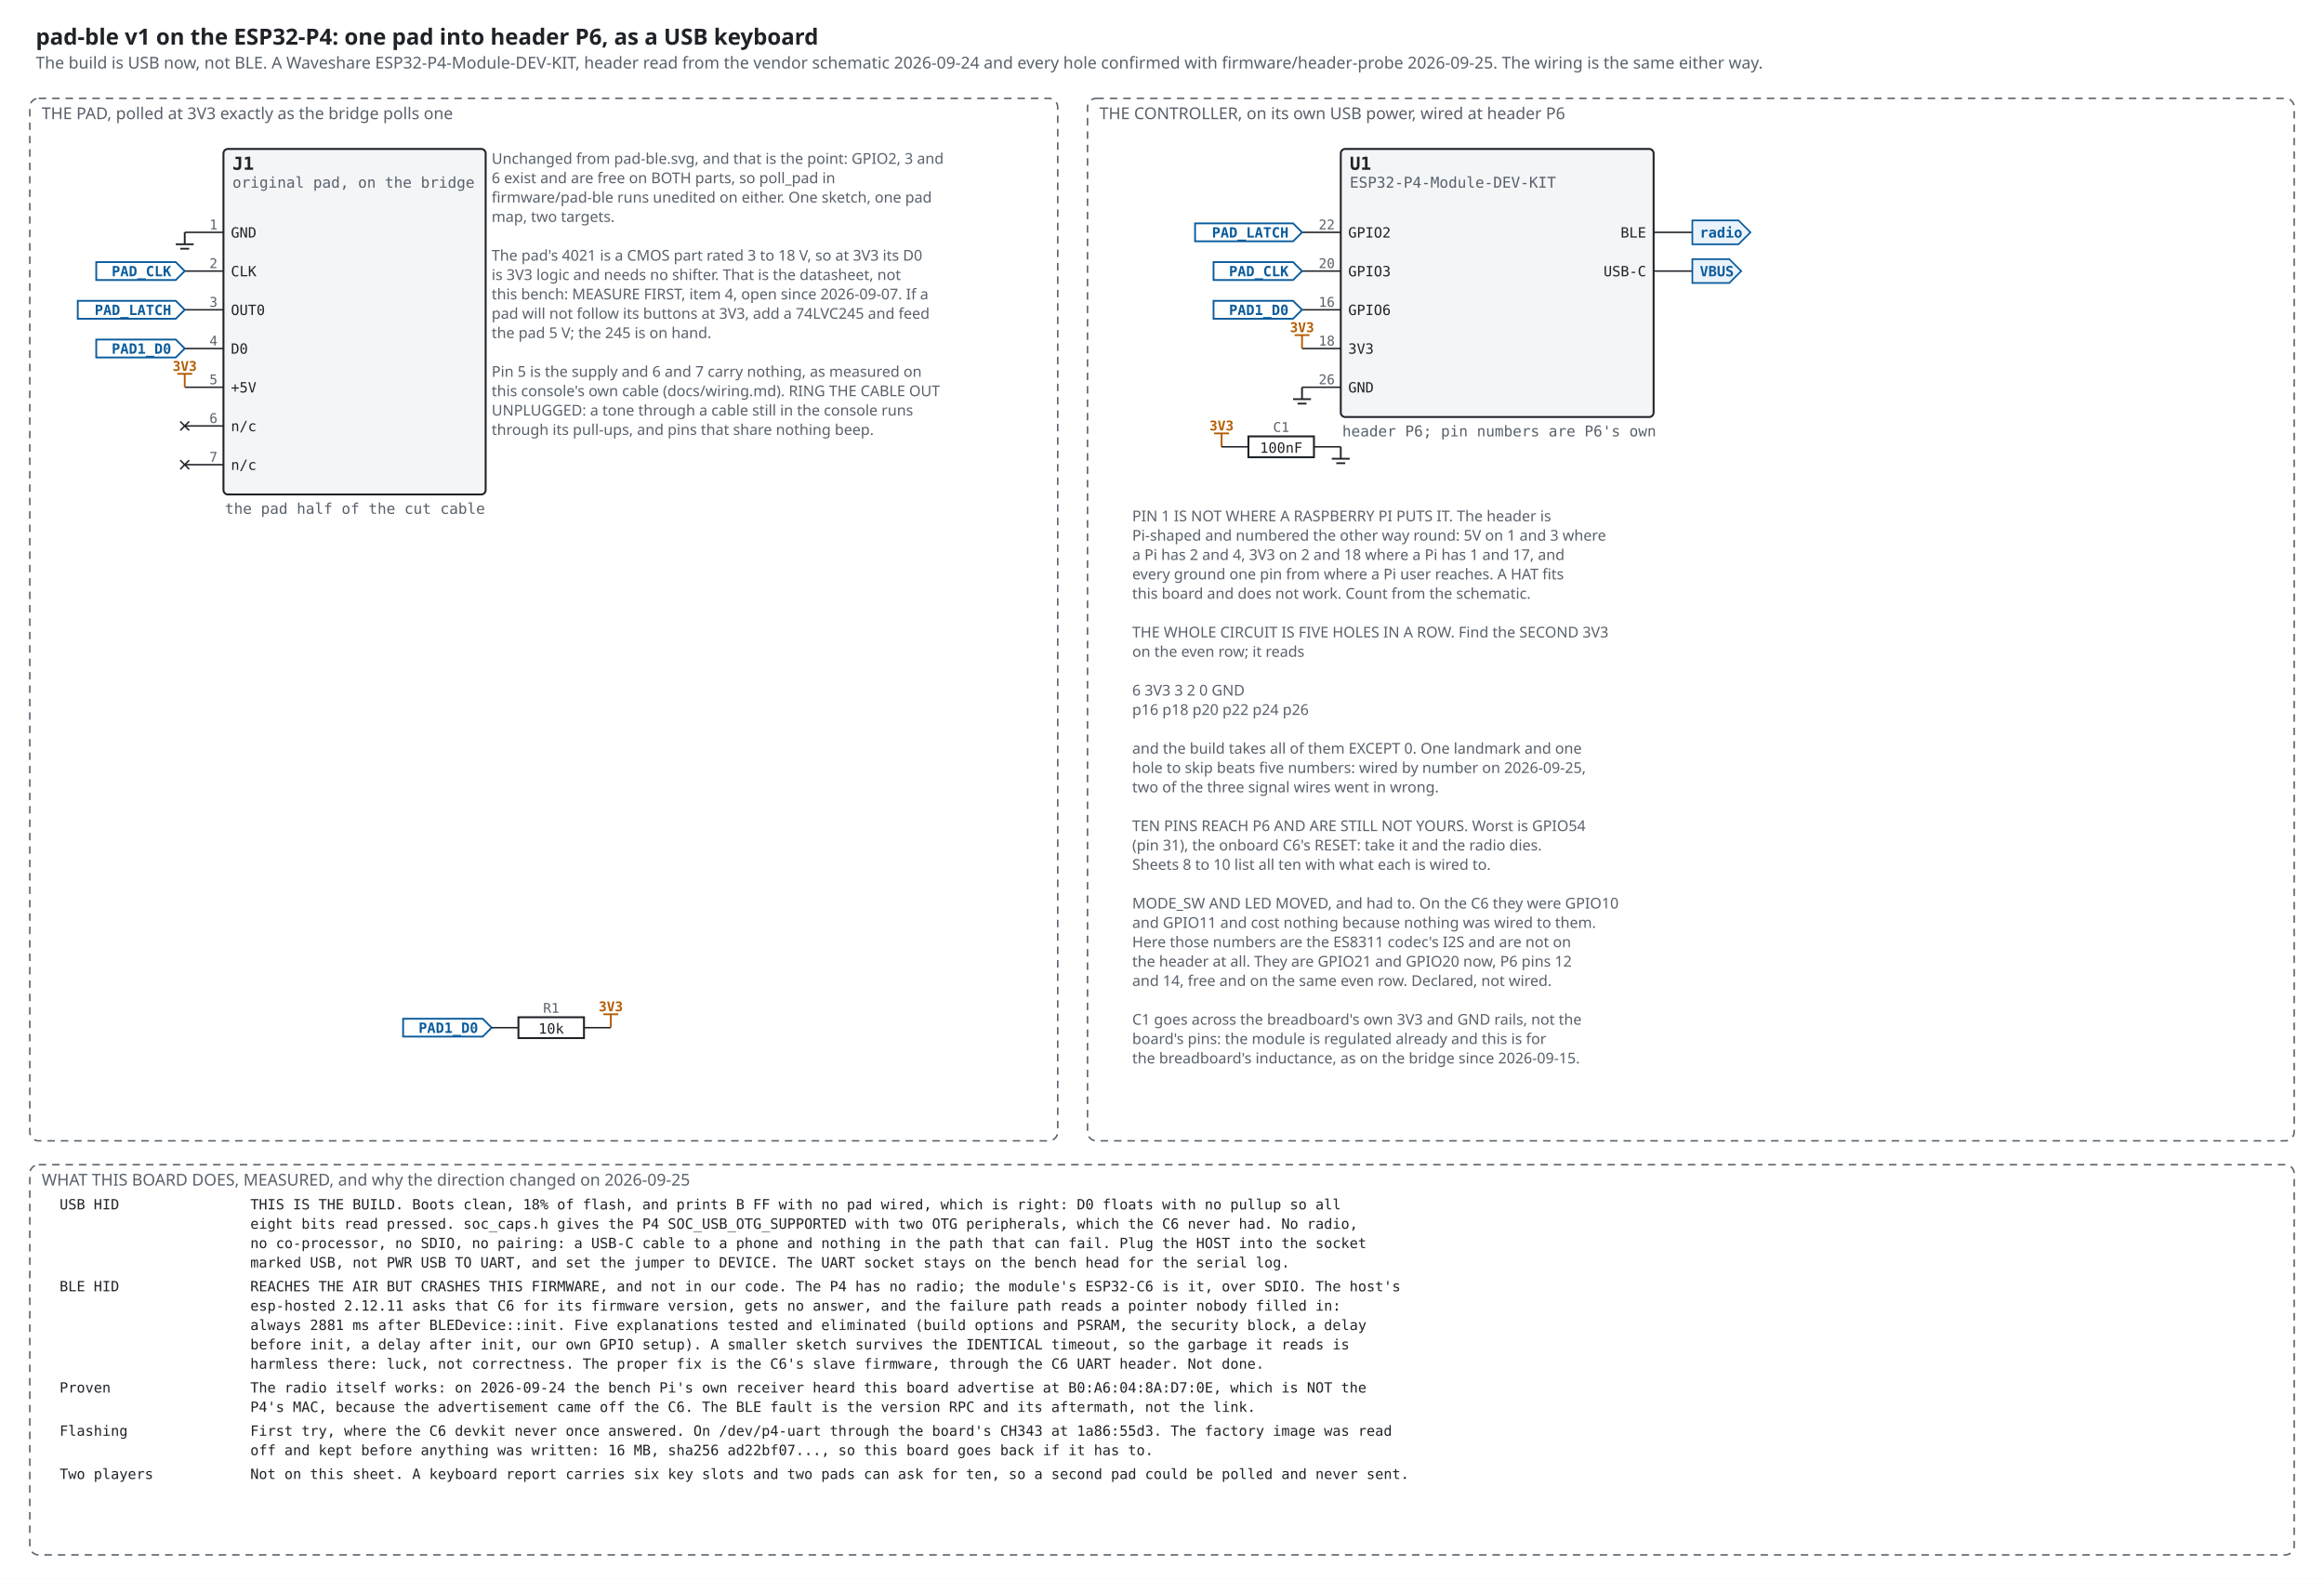
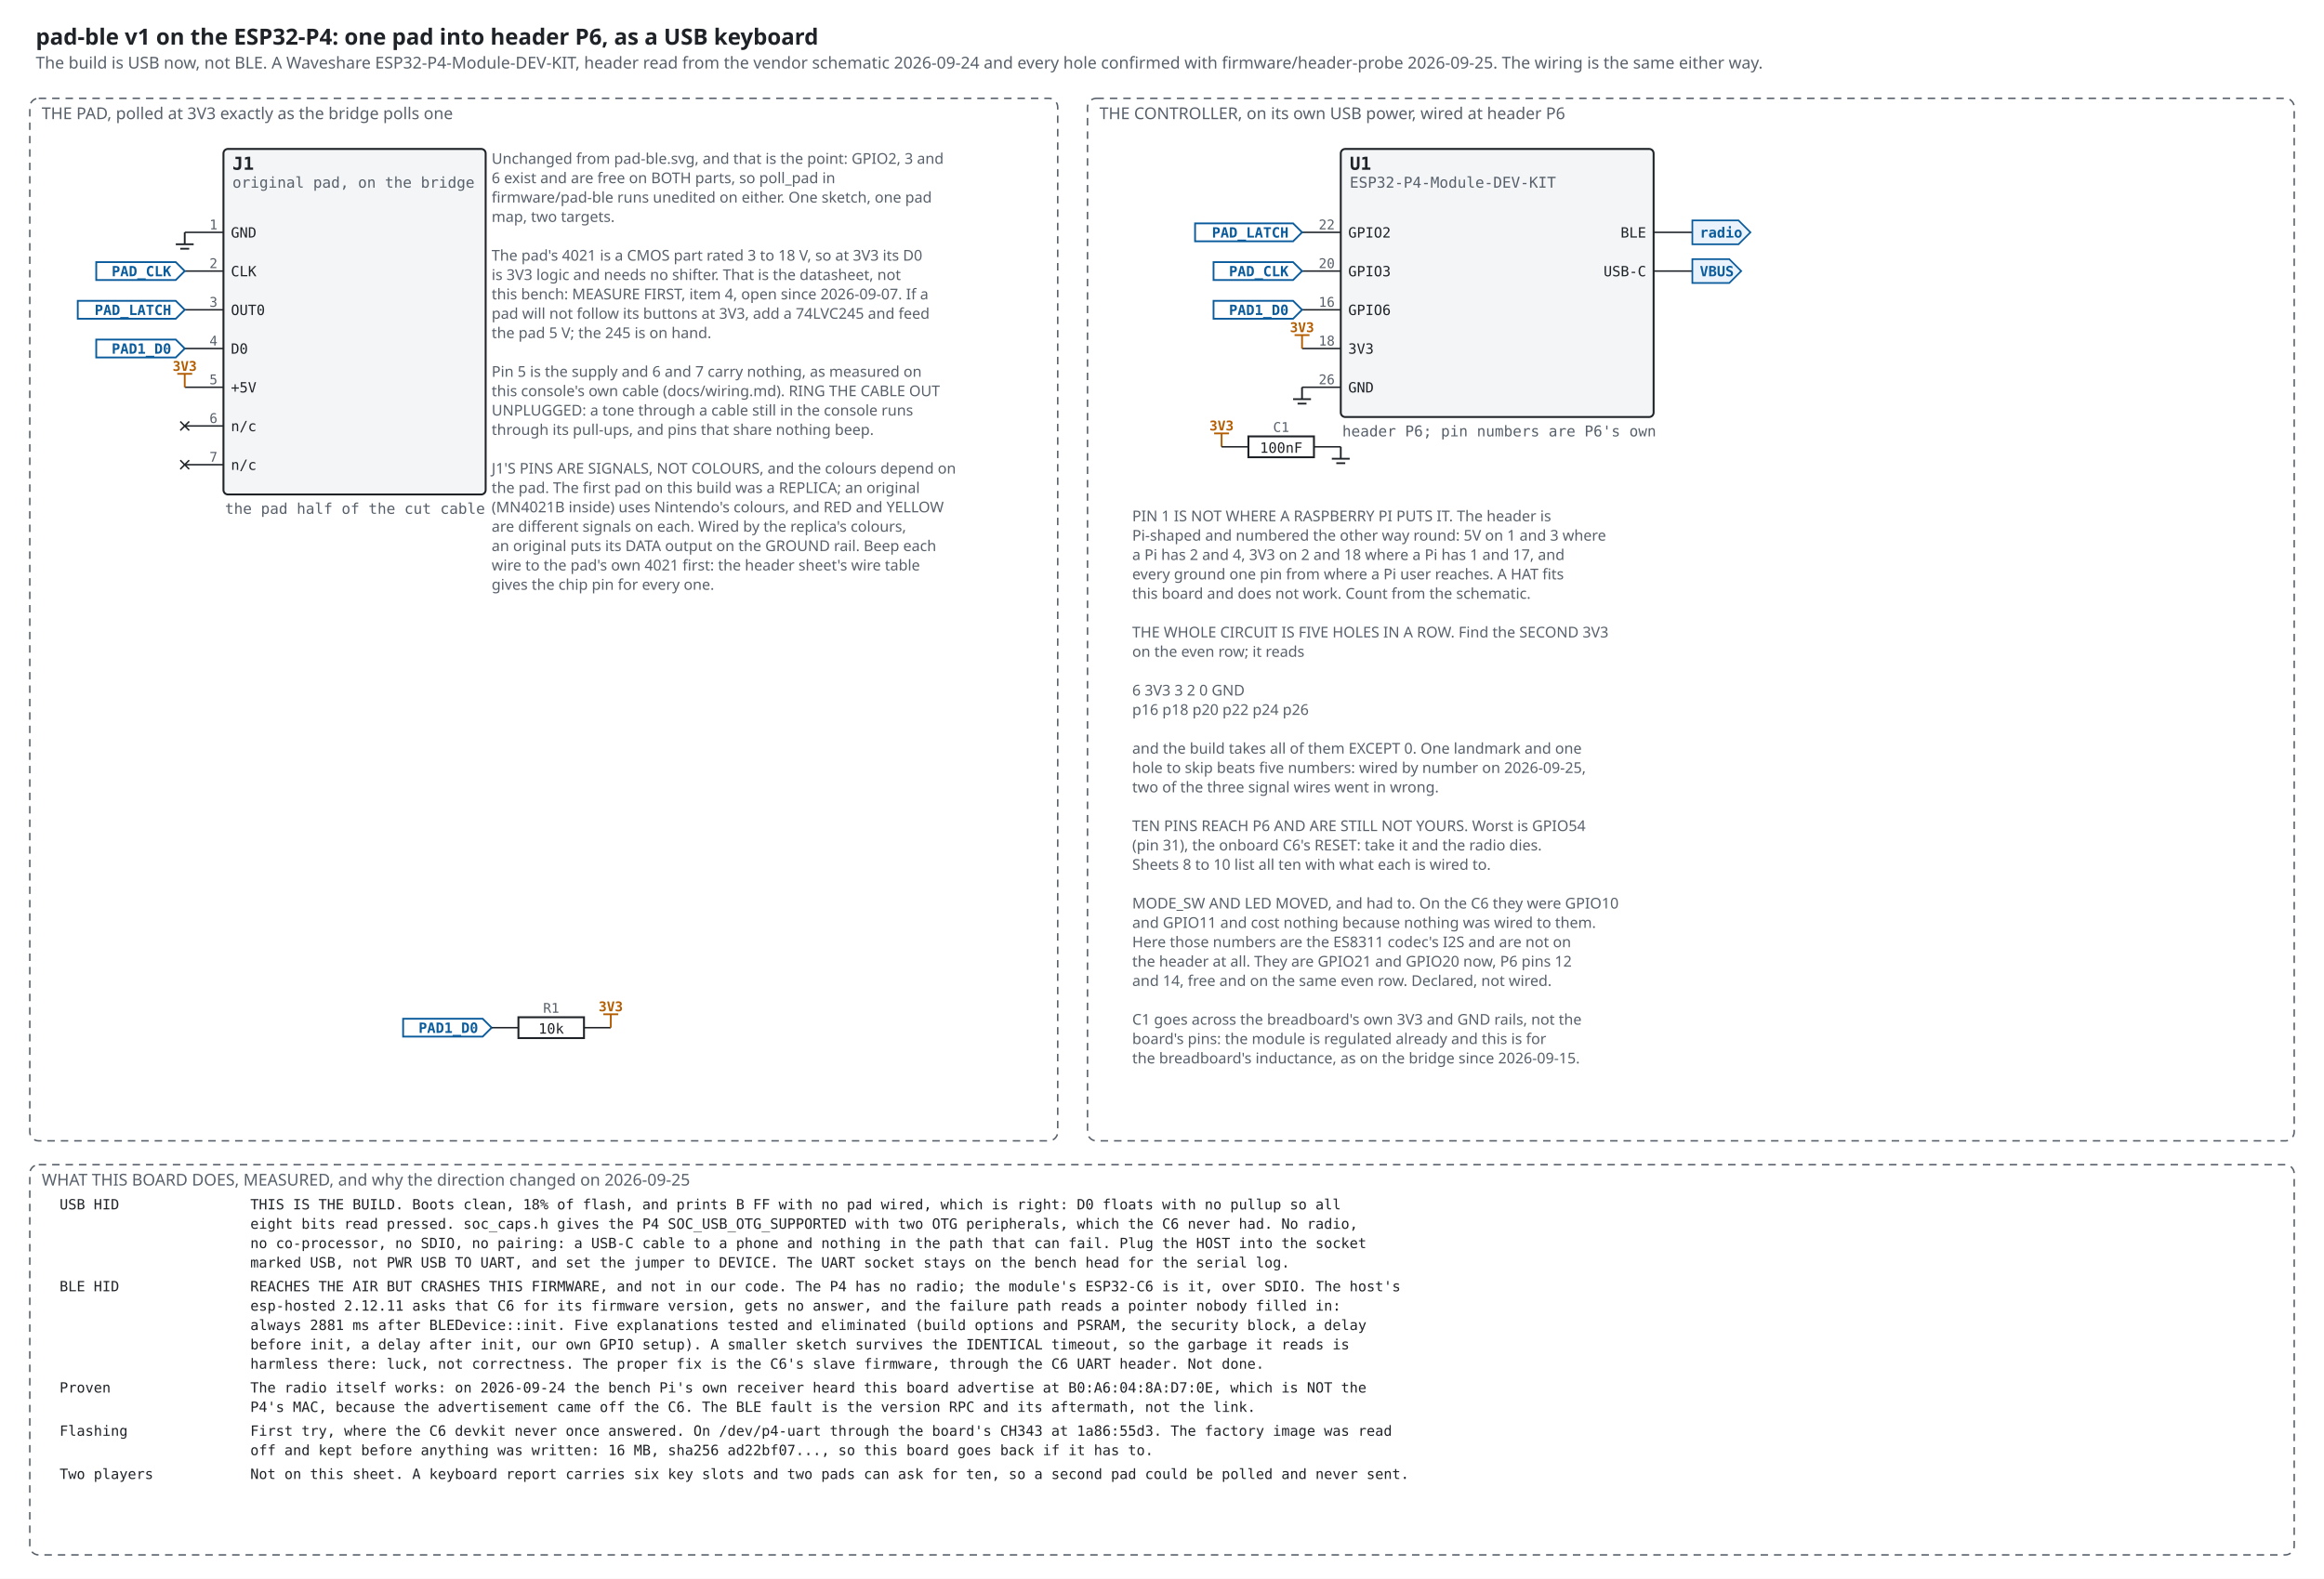
<svg xmlns="http://www.w3.org/2000/svg" viewBox="0 0 1560 1060" width="1560" height="1060" role="img" aria-label="pad-ble v1 on the ESP32-P4: one pad into header P6, as a USB keyboard">
  <style>
    text { font-family: ui-monospace, "SF Mono", Menlo, Consolas, monospace; fill: #1f2328; }
    .title { font-size: 15px; font-weight: 700; font-family: ui-sans-serif, system-ui, sans-serif; }
    .sub { font-size: 11px; fill: #57606a; font-family: ui-sans-serif, system-ui, sans-serif; }
    .ref { font-size: 12px; font-weight: 700; }
    .part { font-size: 10px; fill: #57606a; }
    .pin { font-size: 9.5px; }
    .pinno { font-size: 9px; fill: #57606a; }
    .linkflag { fill: #fdf3e3; stroke: #a35c00; stroke-width: 1.1; }
    .linkno { font-size: 9px; fill: #a35c00; font-weight: 700; }
    .net { font-size: 9.5px; fill: #0a5b9c; font-weight: 600; }
    .rail5 { font-size: 9px; fill: #b3261e; font-weight: 700; }
    .rail3 { font-size: 9px; fill: #b35c00; font-weight: 700; }
    .gnd { font-size: 9px; fill: #1f2328; font-weight: 700; }
    .note { font-size: 10px; fill: #57606a; font-family: ui-sans-serif, system-ui, sans-serif; }
    .box { fill: #ffffff; stroke: #1f2328; stroke-width: 1.3; }
    .offsheet { fill: #eaf3fb; stroke: #0a5b9c; stroke-width: 1.1; }
    .conn { fill: #f3f5f7; stroke: #1f2328; stroke-width: 1.3; }
    .zone { fill: none; stroke: #57606a; stroke-dasharray: 5 4; stroke-width: 1; }
    .lead { stroke: #1f2328; stroke-width: 1; }
    .wire { stroke: #0a5b9c; stroke-width: 1.2; fill: none; }
    .w5 { stroke: #b3261e; stroke-width: 1.2; fill: none; }
    .w3 { stroke: #b35c00; stroke-width: 1.2; fill: none; }
    .wg { stroke: #1f2328; stroke-width: 1.2; fill: none; }
    .lane { stroke: #1f2328; stroke-width: 1.4; fill: none; }
    .lanelbl { font-size: 11px; font-weight: 700; }
    .win { fill: #b3261e; fill-opacity: 0.10; stroke: none; }
    .safe { fill: #1a7f37; fill-opacity: 0.12; stroke: none; }
    .mark { stroke: #0a5b9c; stroke-width: 1.2; stroke-dasharray: 3 3; }
    .auth { font-size: 9px; fill: #b3261e; font-family: ui-sans-serif, system-ui, sans-serif; font-style: italic; }
  </style>
  <rect x="0" y="0" width="1560" height="1060" fill="#ffffff" />
  <g class="sheet-heading" data-height="60">
    <text class="title" x="24" y="30">pad-ble v1 on the ESP32-P4: one pad into header P6, as a USB keyboard</text>
    <text class="sub" x="24" y="46">The build is USB now, not BLE. A Waveshare ESP32-P4-Module-DEV-KIT, header read from the vendor schematic 2026-09-24 and every hole confirmed with firmware/header-probe 2026-09-25. The wiring is the same either way.</text>
  </g>
  <rect class="zone" x="20" y="66" width="690" height="700" rx="6" />
  <text class="sub" x="28" y="80" text-anchor="start">THE PAD, polled at 3V3 exactly as the bridge polls one</text>
  <rect class="conn" x="150" y="100" width="176.0" height="232" rx="3" />
  <text class="ref" x="156" y="114" text-anchor="start">J1</text>
  <text class="part" x="156" y="126" text-anchor="start">original pad, on the bridge</text>
  <text class="part" x="151" y="345" text-anchor="start">the pad half of the cut cable</text>
  <line class="lead" x1="124" y1="156" x2="150" y2="156" />
  <text class="pin" x="155" y="159.5" text-anchor="start">GND</text>
  <text class="pinno" x="146" y="154" text-anchor="end">1</text>
  <line class="wg" x1="124" y1="156" x2="124" y2="164" />
  <line class="wg" x1="118" y1="164" x2="130" y2="164" />
  <line class="wg" x1="121" y1="167" x2="127" y2="167" />
  <line class="lead" x1="124" y1="182" x2="150" y2="182" />
  <text class="pin" x="155" y="185.5" text-anchor="start">CLK</text>
  <text class="pinno" x="146" y="180" text-anchor="end">2</text>
  <path class="wire" d="M124,182 l-6,-6 h-53.4 v12 h53.4 z" />
  <text class="net" x="115" y="185.5" text-anchor="end">PAD_CLK</text>
  <line class="lead" x1="124" y1="208" x2="150" y2="208" />
  <text class="pin" x="155" y="211.5" text-anchor="start">OUT0</text>
  <text class="pinno" x="146" y="206" text-anchor="end">3</text>
  <path class="wire" d="M124,208 l-6,-6 h-65.8 v12 h65.8 z" />
  <text class="net" x="115" y="211.5" text-anchor="end">PAD_LATCH</text>
  <line class="lead" x1="124" y1="234" x2="150" y2="234" />
  <text class="pin" x="155" y="237.5" text-anchor="start">D0</text>
  <text class="pinno" x="146" y="232" text-anchor="end">4</text>
  <path class="wire" d="M124,234 l-6,-6 h-53.4 v12 h53.4 z" />
  <text class="net" x="115" y="237.5" text-anchor="end">PAD1_D0</text>
  <line class="lead" x1="124" y1="260" x2="150" y2="260" />
  <text class="pin" x="155" y="263.5" text-anchor="start">+5V</text>
  <text class="pinno" x="146" y="258" text-anchor="end">5</text>
  <line class="w3" x1="124" y1="260" x2="124" y2="251" />
  <line class="w3" x1="119" y1="251" x2="129" y2="251" />
  <text class="rail3" x="124" y="249" text-anchor="middle">3V3</text>
  <line class="lead" x1="124" y1="286" x2="150" y2="286" />
  <text class="pin" x="155" y="289.5" text-anchor="start">n/c</text>
  <text class="pinno" x="146" y="284" text-anchor="end">6</text>
  <line class="lead" x1="121" y1="283" x2="127" y2="289" />
  <line class="lead" x1="121" y1="289" x2="127" y2="283" />
  <line class="lead" x1="124" y1="312" x2="150" y2="312" />
  <text class="pin" x="155" y="315.5" text-anchor="start">n/c</text>
  <text class="pinno" x="146" y="310" text-anchor="end">7</text>
  <line class="lead" x1="121" y1="309" x2="127" y2="315" />
  <line class="lead" x1="121" y1="315" x2="127" y2="309" />
  <text class="note" x="330" y="110" text-anchor="start">Unchanged from pad-ble.svg, and that is the point: GPIO2, 3 and</text>
  <text class="note" x="330" y="123" text-anchor="start">6 exist and are free on BOTH parts, so poll_pad in</text>
  <text class="note" x="330" y="136" text-anchor="start">firmware/pad-ble runs unedited on either. One sketch, one pad</text>
  <text class="note" x="330" y="149" text-anchor="start">map, two targets.</text>
  <text class="note" x="330" y="162" text-anchor="start" />
  <text class="note" x="330" y="175" text-anchor="start">The pad's 4021 is a CMOS part rated 3 to 18 V, so at 3V3 its D0</text>
  <text class="note" x="330" y="188" text-anchor="start">is 3V3 logic and needs no shifter. That is the datasheet, not</text>
  <text class="note" x="330" y="201" text-anchor="start">this bench: MEASURE FIRST, item 4, open since 2026-09-07. If a</text>
  <text class="note" x="330" y="214" text-anchor="start">pad will not follow its buttons at 3V3, add a 74LVC245 and feed</text>
  <text class="note" x="330" y="227" text-anchor="start">the pad 5 V; the 245 is on hand.</text>
  <text class="note" x="330" y="240" text-anchor="start" />
  <text class="note" x="330" y="253" text-anchor="start">Pin 5 is the supply and 6 and 7 carry nothing, as measured on</text>
  <text class="note" x="330" y="266" text-anchor="start">this console's own cable (docs/wiring.md). RING THE CABLE OUT</text>
  <text class="note" x="330" y="279" text-anchor="start">UNPLUGGED: a tone through a cable still in the console runs</text>
  <text class="note" x="330" y="292" text-anchor="start">through its pull-ups, and pins that share nothing beep.</text>
+   <text class="note" x="330" y="305" text-anchor="start" />
+   <text class="note" x="330" y="318" text-anchor="start">J1'S PINS ARE SIGNALS, NOT COLOURS, and the colours depend on</text>
+   <text class="note" x="330" y="331" text-anchor="start">the pad. The first pad on this build was a REPLICA; an original</text>
+   <text class="note" x="330" y="344" text-anchor="start">(MN4021B inside) uses Nintendo's colours, and RED and YELLOW</text>
+   <text class="note" x="330" y="357" text-anchor="start">are different signals on each. Wired by the replica's colours,</text>
+   <text class="note" x="330" y="370" text-anchor="start">an original puts its DATA output on the GROUND rail. Beep each</text>
+   <text class="note" x="330" y="383" text-anchor="start">wire to the pad's own 4021 first: the header sheet's wire table</text>
+   <text class="note" x="330" y="396" text-anchor="start">gives the chip pin for every one.</text>
  <path class="wire" d="M330,690 l-6,-6 h-53.4 v12 h53.4 z" />
  <text class="net" x="321" y="693.5" text-anchor="end">PAD1_D0</text>
  <line class="lead" x1="330" y1="690" x2="348" y2="690" />
  <rect class="box" x="348" y="683" width="44" height="14" />
  <line class="lead" x1="392" y1="690" x2="410" y2="690" />
  <text class="pinno" x="370" y="680" text-anchor="middle">R1</text>
  <text class="pin" x="370" y="694" text-anchor="middle">10k</text>
  <line class="w3" x1="410" y1="690" x2="410" y2="681" />
  <line class="w3" x1="405" y1="681" x2="415" y2="681" />
  <text class="rail3" x="410" y="679" text-anchor="middle">3V3</text>
  <rect class="zone" x="730" y="66" width="810" height="700" rx="6" />
  <text class="sub" x="738" y="80" text-anchor="start">THE CONTROLLER, on its own USB power, wired at header P6</text>
  <rect class="conn" x="900" y="100" width="210" height="180" rx="3" />
  <text class="ref" x="906" y="114" text-anchor="start">U1</text>
  <text class="part" x="906" y="126" text-anchor="start">ESP32-P4-Module-DEV-KIT</text>
  <text class="part" x="901" y="293" text-anchor="start">header P6; pin numbers are P6's own</text>
  <line class="lead" x1="874" y1="156" x2="900" y2="156" />
  <text class="pin" x="905" y="159.5" text-anchor="start">GPIO2</text>
  <text class="pinno" x="896" y="154" text-anchor="end">22</text>
  <path class="wire" d="M874,156 l-6,-6 h-65.8 v12 h65.8 z" />
  <text class="net" x="865" y="159.5" text-anchor="end">PAD_LATCH</text>
  <line class="lead" x1="874" y1="182" x2="900" y2="182" />
  <text class="pin" x="905" y="185.5" text-anchor="start">GPIO3</text>
  <text class="pinno" x="896" y="180" text-anchor="end">20</text>
  <path class="wire" d="M874,182 l-6,-6 h-53.4 v12 h53.4 z" />
  <text class="net" x="865" y="185.5" text-anchor="end">PAD_CLK</text>
  <line class="lead" x1="874" y1="208" x2="900" y2="208" />
  <text class="pin" x="905" y="211.5" text-anchor="start">GPIO6</text>
  <text class="pinno" x="896" y="206" text-anchor="end">16</text>
  <path class="wire" d="M874,208 l-6,-6 h-53.4 v12 h53.4 z" />
  <text class="net" x="865" y="211.5" text-anchor="end">PAD1_D0</text>
  <line class="lead" x1="874" y1="234" x2="900" y2="234" />
  <text class="pin" x="905" y="237.5" text-anchor="start">3V3</text>
  <text class="pinno" x="896" y="232" text-anchor="end">18</text>
  <line class="w3" x1="874" y1="234" x2="874" y2="225" />
  <line class="w3" x1="869" y1="225" x2="879" y2="225" />
  <text class="rail3" x="874" y="223" text-anchor="middle">3V3</text>
  <line class="lead" x1="874" y1="260" x2="900" y2="260" />
  <text class="pin" x="905" y="263.5" text-anchor="start">GND</text>
  <text class="pinno" x="896" y="258" text-anchor="end">26</text>
  <line class="wg" x1="874" y1="260" x2="874" y2="268" />
  <line class="wg" x1="868" y1="268" x2="880" y2="268" />
  <line class="wg" x1="871" y1="271" x2="877" y2="271" />
  <line class="lead" x1="1110" y1="156" x2="1136" y2="156" />
  <text class="pin" x="1105" y="159.5" text-anchor="end">BLE</text>
  <path class="offsheet" d="M1136 148 L1167.0 148 L1175.0 156 L1167.0 164 L1136 164 Z" />
  <text class="net" x="1141" y="159.5" text-anchor="start">radio</text>
  <line class="lead" x1="1110" y1="182" x2="1136" y2="182" />
  <text class="pin" x="1105" y="185.5" text-anchor="end">USB-C</text>
  <path class="offsheet" d="M1136 174 L1160.8 174 L1168.8 182 L1160.8 190 L1136 190 Z" />
  <text class="net" x="1141" y="185.5" text-anchor="start">VBUS</text>
  <line class="w3" x1="820" y1="300" x2="820" y2="291" />
  <line class="w3" x1="815" y1="291" x2="825" y2="291" />
  <text class="rail3" x="820" y="289" text-anchor="middle">3V3</text>
  <line class="lead" x1="820" y1="300" x2="838" y2="300" />
  <rect class="box" x="838" y="293" width="44" height="14" />
  <line class="lead" x1="882" y1="300" x2="900" y2="300" />
  <text class="pinno" x="860" y="290" text-anchor="middle">C1</text>
  <text class="pin" x="860" y="304" text-anchor="middle">100nF</text>
  <line class="wg" x1="900" y1="300" x2="900" y2="308" />
  <line class="wg" x1="894" y1="308" x2="906" y2="308" />
  <line class="wg" x1="897" y1="311" x2="903" y2="311" />
  <text class="note" x="760" y="350" text-anchor="start">PIN 1 IS NOT WHERE A RASPBERRY PI PUTS IT. The header is</text>
  <text class="note" x="760" y="363" text-anchor="start">Pi-shaped and numbered the other way round: 5V on 1 and 3 where</text>
  <text class="note" x="760" y="376" text-anchor="start">a Pi has 2 and 4, 3V3 on 2 and 18 where a Pi has 1 and 17, and</text>
  <text class="note" x="760" y="389" text-anchor="start">every ground one pin from where a Pi user reaches. A HAT fits</text>
  <text class="note" x="760" y="402" text-anchor="start">this board and does not work. Count from the schematic.</text>
  <text class="note" x="760" y="415" text-anchor="start" />
  <text class="note" x="760" y="428" text-anchor="start">THE WHOLE CIRCUIT IS FIVE HOLES IN A ROW. Find the SECOND 3V3</text>
  <text class="note" x="760" y="441" text-anchor="start">on the even row; it reads</text>
  <text class="note" x="760" y="454" text-anchor="start" />
  <text class="note" x="760" y="467" text-anchor="start">        6    3V3    3    2    0    GND</text>
  <text class="note" x="760" y="480" text-anchor="start">       p16   p18   p20  p22  p24  p26</text>
  <text class="note" x="760" y="493" text-anchor="start" />
  <text class="note" x="760" y="506" text-anchor="start">and the build takes all of them EXCEPT 0. One landmark and one</text>
  <text class="note" x="760" y="519" text-anchor="start">hole to skip beats five numbers: wired by number on 2026-09-25,</text>
  <text class="note" x="760" y="532" text-anchor="start">two of the three signal wires went in wrong.</text>
  <text class="note" x="760" y="545" text-anchor="start" />
  <text class="note" x="760" y="558" text-anchor="start">TEN PINS REACH P6 AND ARE STILL NOT YOURS. Worst is GPIO54</text>
  <text class="note" x="760" y="571" text-anchor="start">(pin 31), the onboard C6's RESET: take it and the radio dies.</text>
  <text class="note" x="760" y="584" text-anchor="start">Sheets 8 to 10 list all ten with what each is wired to.</text>
  <text class="note" x="760" y="597" text-anchor="start" />
  <text class="note" x="760" y="610" text-anchor="start">MODE_SW AND LED MOVED, and had to. On the C6 they were GPIO10</text>
  <text class="note" x="760" y="623" text-anchor="start">and GPIO11 and cost nothing because nothing was wired to them.</text>
  <text class="note" x="760" y="636" text-anchor="start">Here those numbers are the ES8311 codec's I2S and are not on</text>
  <text class="note" x="760" y="649" text-anchor="start">the header at all. They are GPIO21 and GPIO20 now, P6 pins 12</text>
  <text class="note" x="760" y="662" text-anchor="start">and 14, free and on the same even row. Declared, not wired.</text>
  <text class="note" x="760" y="675" text-anchor="start" />
  <text class="note" x="760" y="688" text-anchor="start">C1 goes across the breadboard's own 3V3 and GND rails, not the</text>
  <text class="note" x="760" y="701" text-anchor="start">board's pins: the module is regulated already and this is for</text>
  <text class="note" x="760" y="714" text-anchor="start">the breadboard's inductance, as on the bridge since 2026-09-15.</text>
  <rect class="zone" x="20" y="782" width="1520" height="262" rx="6" />
  <text class="sub" x="28" y="796" text-anchor="start">WHAT THIS BOARD DOES, MEASURED, and why the direction changed on 2026-09-25</text>
  <text class="pin" x="40" y="812" text-anchor="start">USB HID</text>
  <text class="pin" x="168" y="812" text-anchor="start">THIS IS THE BUILD. Boots clean, 18% of flash, and prints B FF with no pad wired, which is right: D0 floats with no pullup so all</text>
  <text class="pin" x="168" y="825" text-anchor="start">eight bits read pressed. soc_caps.h gives the P4 SOC_USB_OTG_SUPPORTED with two OTG peripherals, which the C6 never had. No radio,</text>
  <text class="pin" x="168" y="838" text-anchor="start">no co-processor, no SDIO, no pairing: a USB-C cable to a phone and nothing in the path that can fail. Plug the HOST into the socket</text>
  <text class="pin" x="168" y="851" text-anchor="start">marked USB, not PWR USB TO UART, and set the jumper to DEVICE. The UART socket stays on the bench head for the serial log.</text>
  <text class="pin" x="40" y="867" text-anchor="start">BLE HID</text>
  <text class="pin" x="168" y="867" text-anchor="start">REACHES THE AIR BUT CRASHES THIS FIRMWARE, and not in our code. The P4 has no radio; the module's ESP32-C6 is it, over SDIO. The host's</text>
  <text class="pin" x="168" y="880" text-anchor="start">esp-hosted 2.12.11 asks that C6 for its firmware version, gets no answer, and the failure path reads a pointer nobody filled in:</text>
  <text class="pin" x="168" y="893" text-anchor="start">always 2881 ms after BLEDevice::init. Five explanations tested and eliminated (build options and PSRAM, the security block, a delay</text>
  <text class="pin" x="168" y="906" text-anchor="start">before init, a delay after init, our own GPIO setup). A smaller sketch survives the IDENTICAL timeout, so the garbage it reads is</text>
  <text class="pin" x="168" y="919" text-anchor="start">harmless there: luck, not correctness. The proper fix is the C6's slave firmware, through the C6 UART header. Not done.</text>
  <text class="pin" x="40" y="935" text-anchor="start">Proven</text>
  <text class="pin" x="168" y="935" text-anchor="start">The radio itself works: on 2026-09-24 the bench Pi's own receiver heard this board advertise at B0:A6:04:8A:D7:0E, which is NOT the</text>
  <text class="pin" x="168" y="948" text-anchor="start">P4's MAC, because the advertisement came off the C6. The BLE fault is the version RPC and its aftermath, not the link.</text>
  <text class="pin" x="40" y="964" text-anchor="start">Flashing</text>
  <text class="pin" x="168" y="964" text-anchor="start">First try, where the C6 devkit never once answered. On /dev/p4-uart through the board's CH343 at 1a86:55d3. The factory image was read</text>
  <text class="pin" x="168" y="977" text-anchor="start">off and kept before anything was written: 16 MB, sha256 ad22bf07..., so this board goes back if it has to.</text>
  <text class="pin" x="40" y="993" text-anchor="start">Two players</text>
  <text class="pin" x="168" y="993" text-anchor="start">Not on this sheet. A keyboard report carries six key slots and two pads can ask for ten, so a second pad could be polled and never sent.</text>
</svg>
